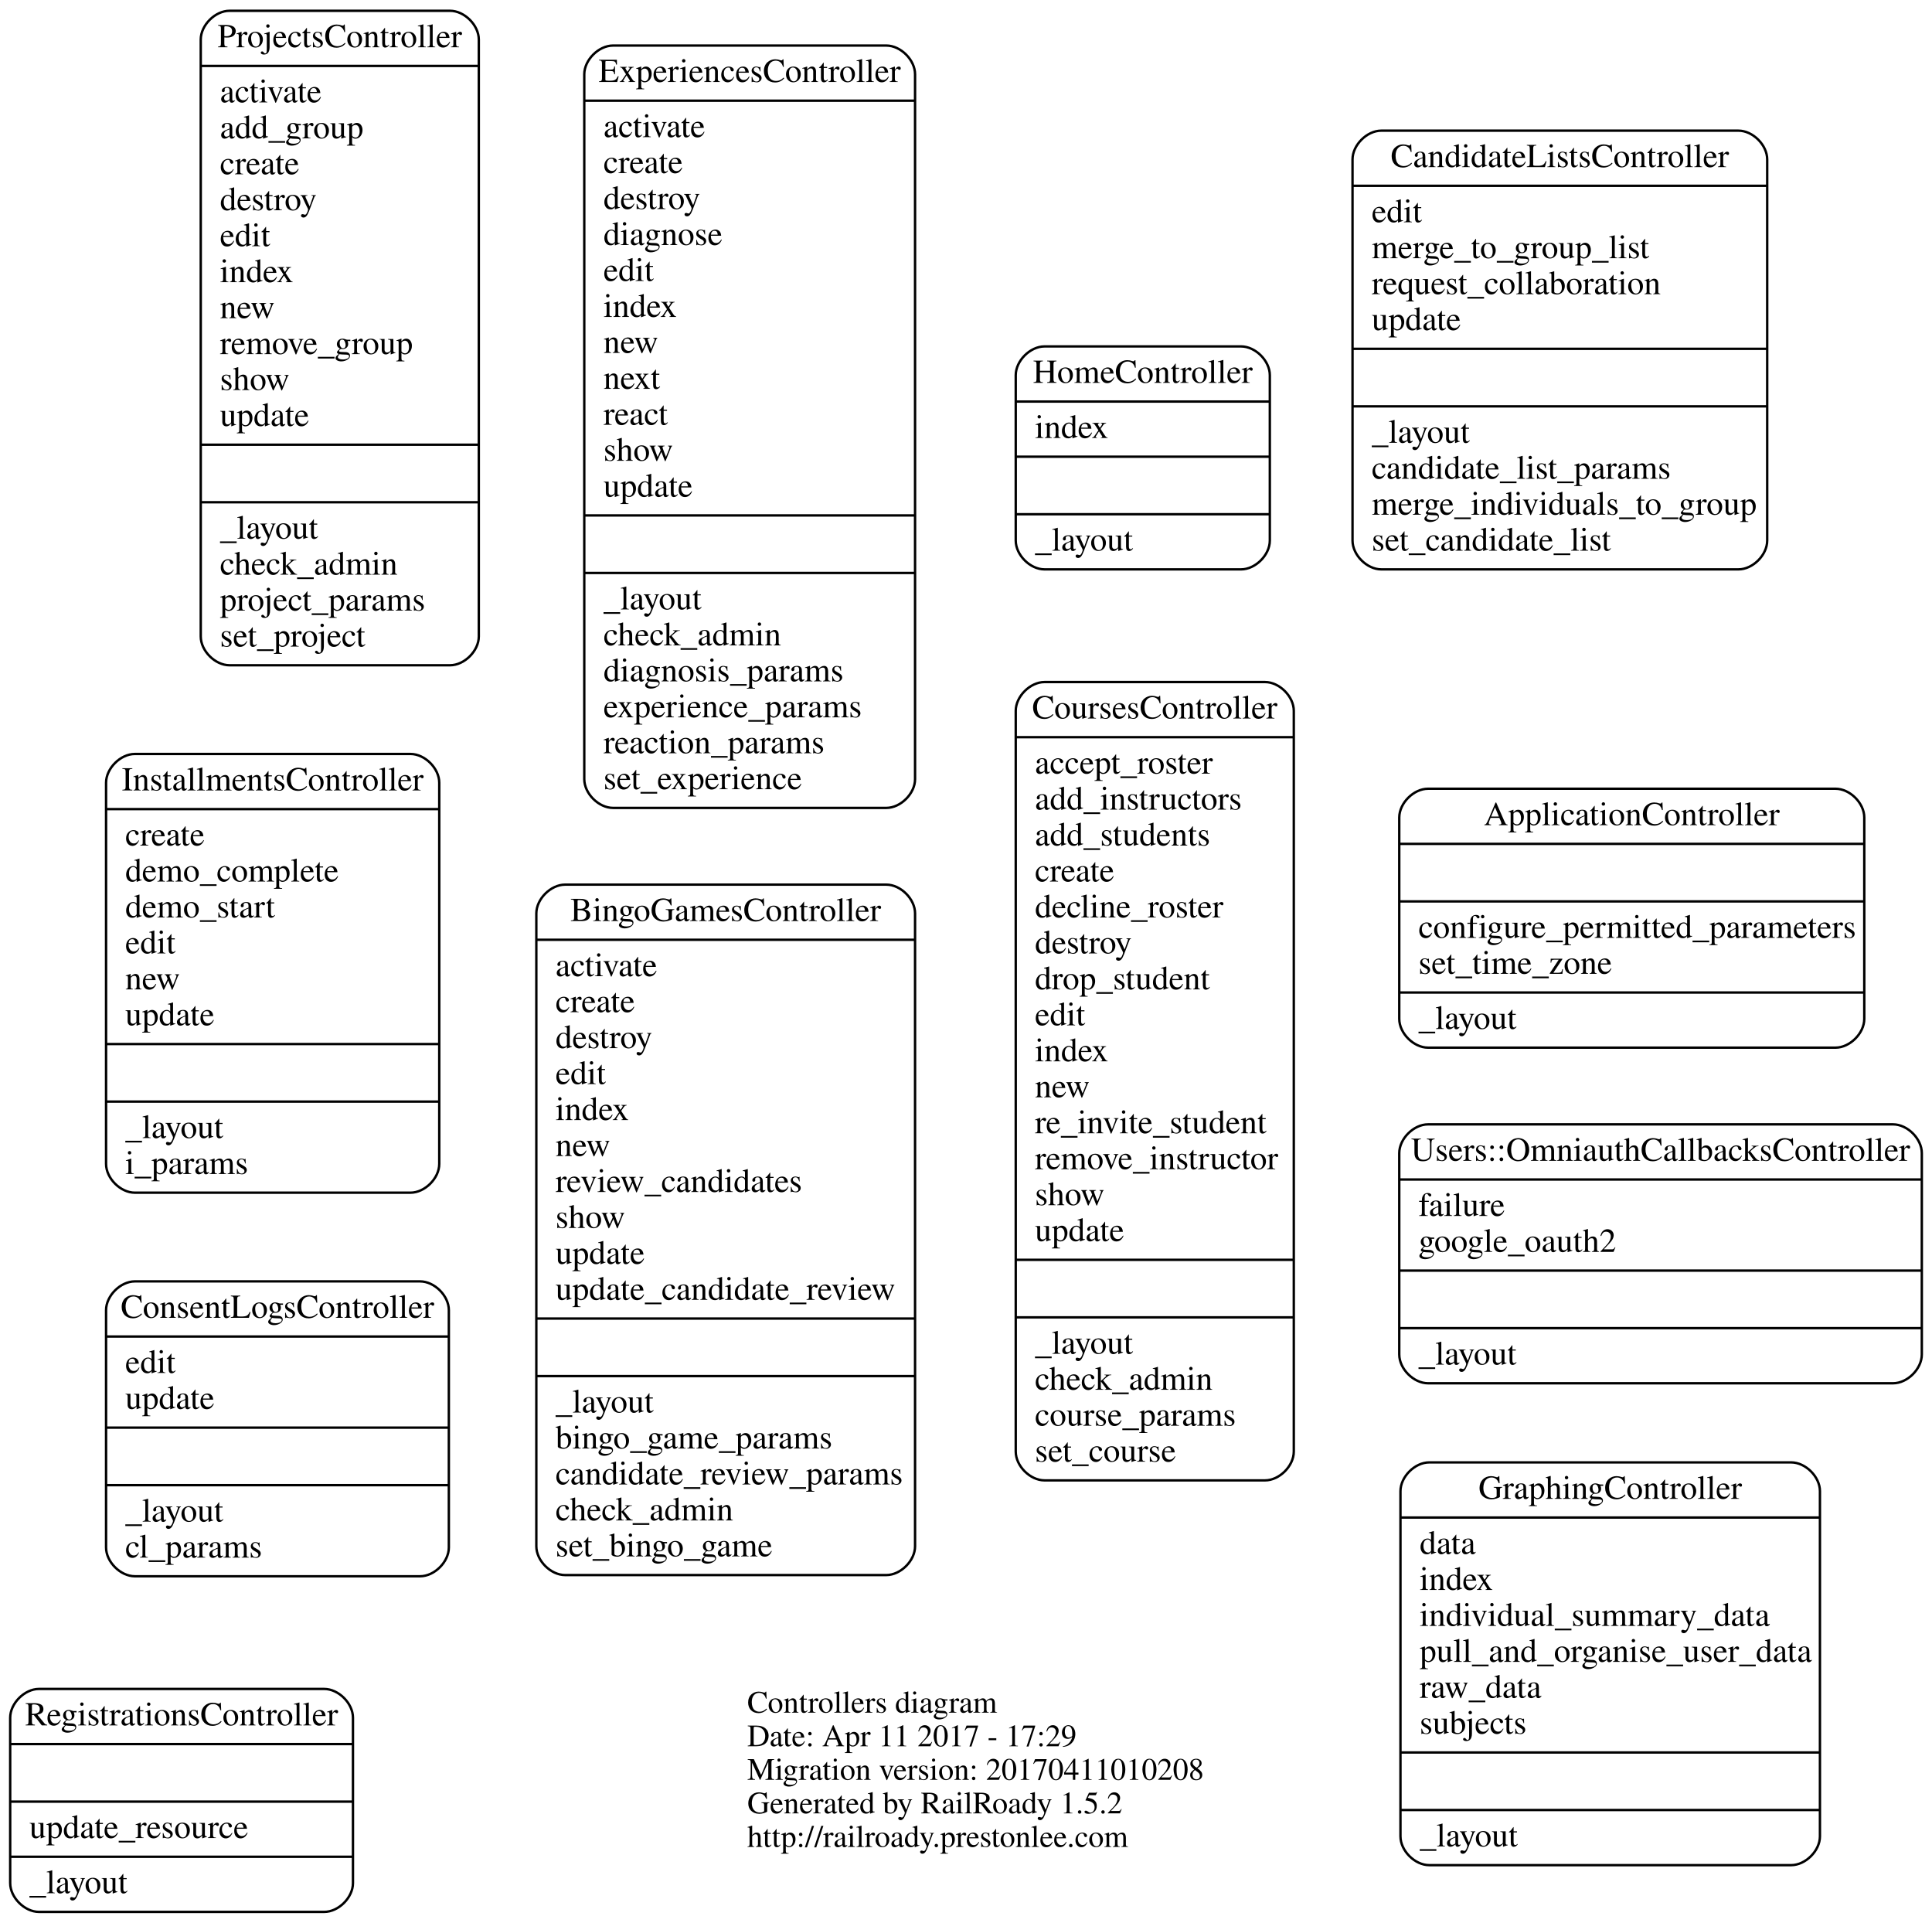
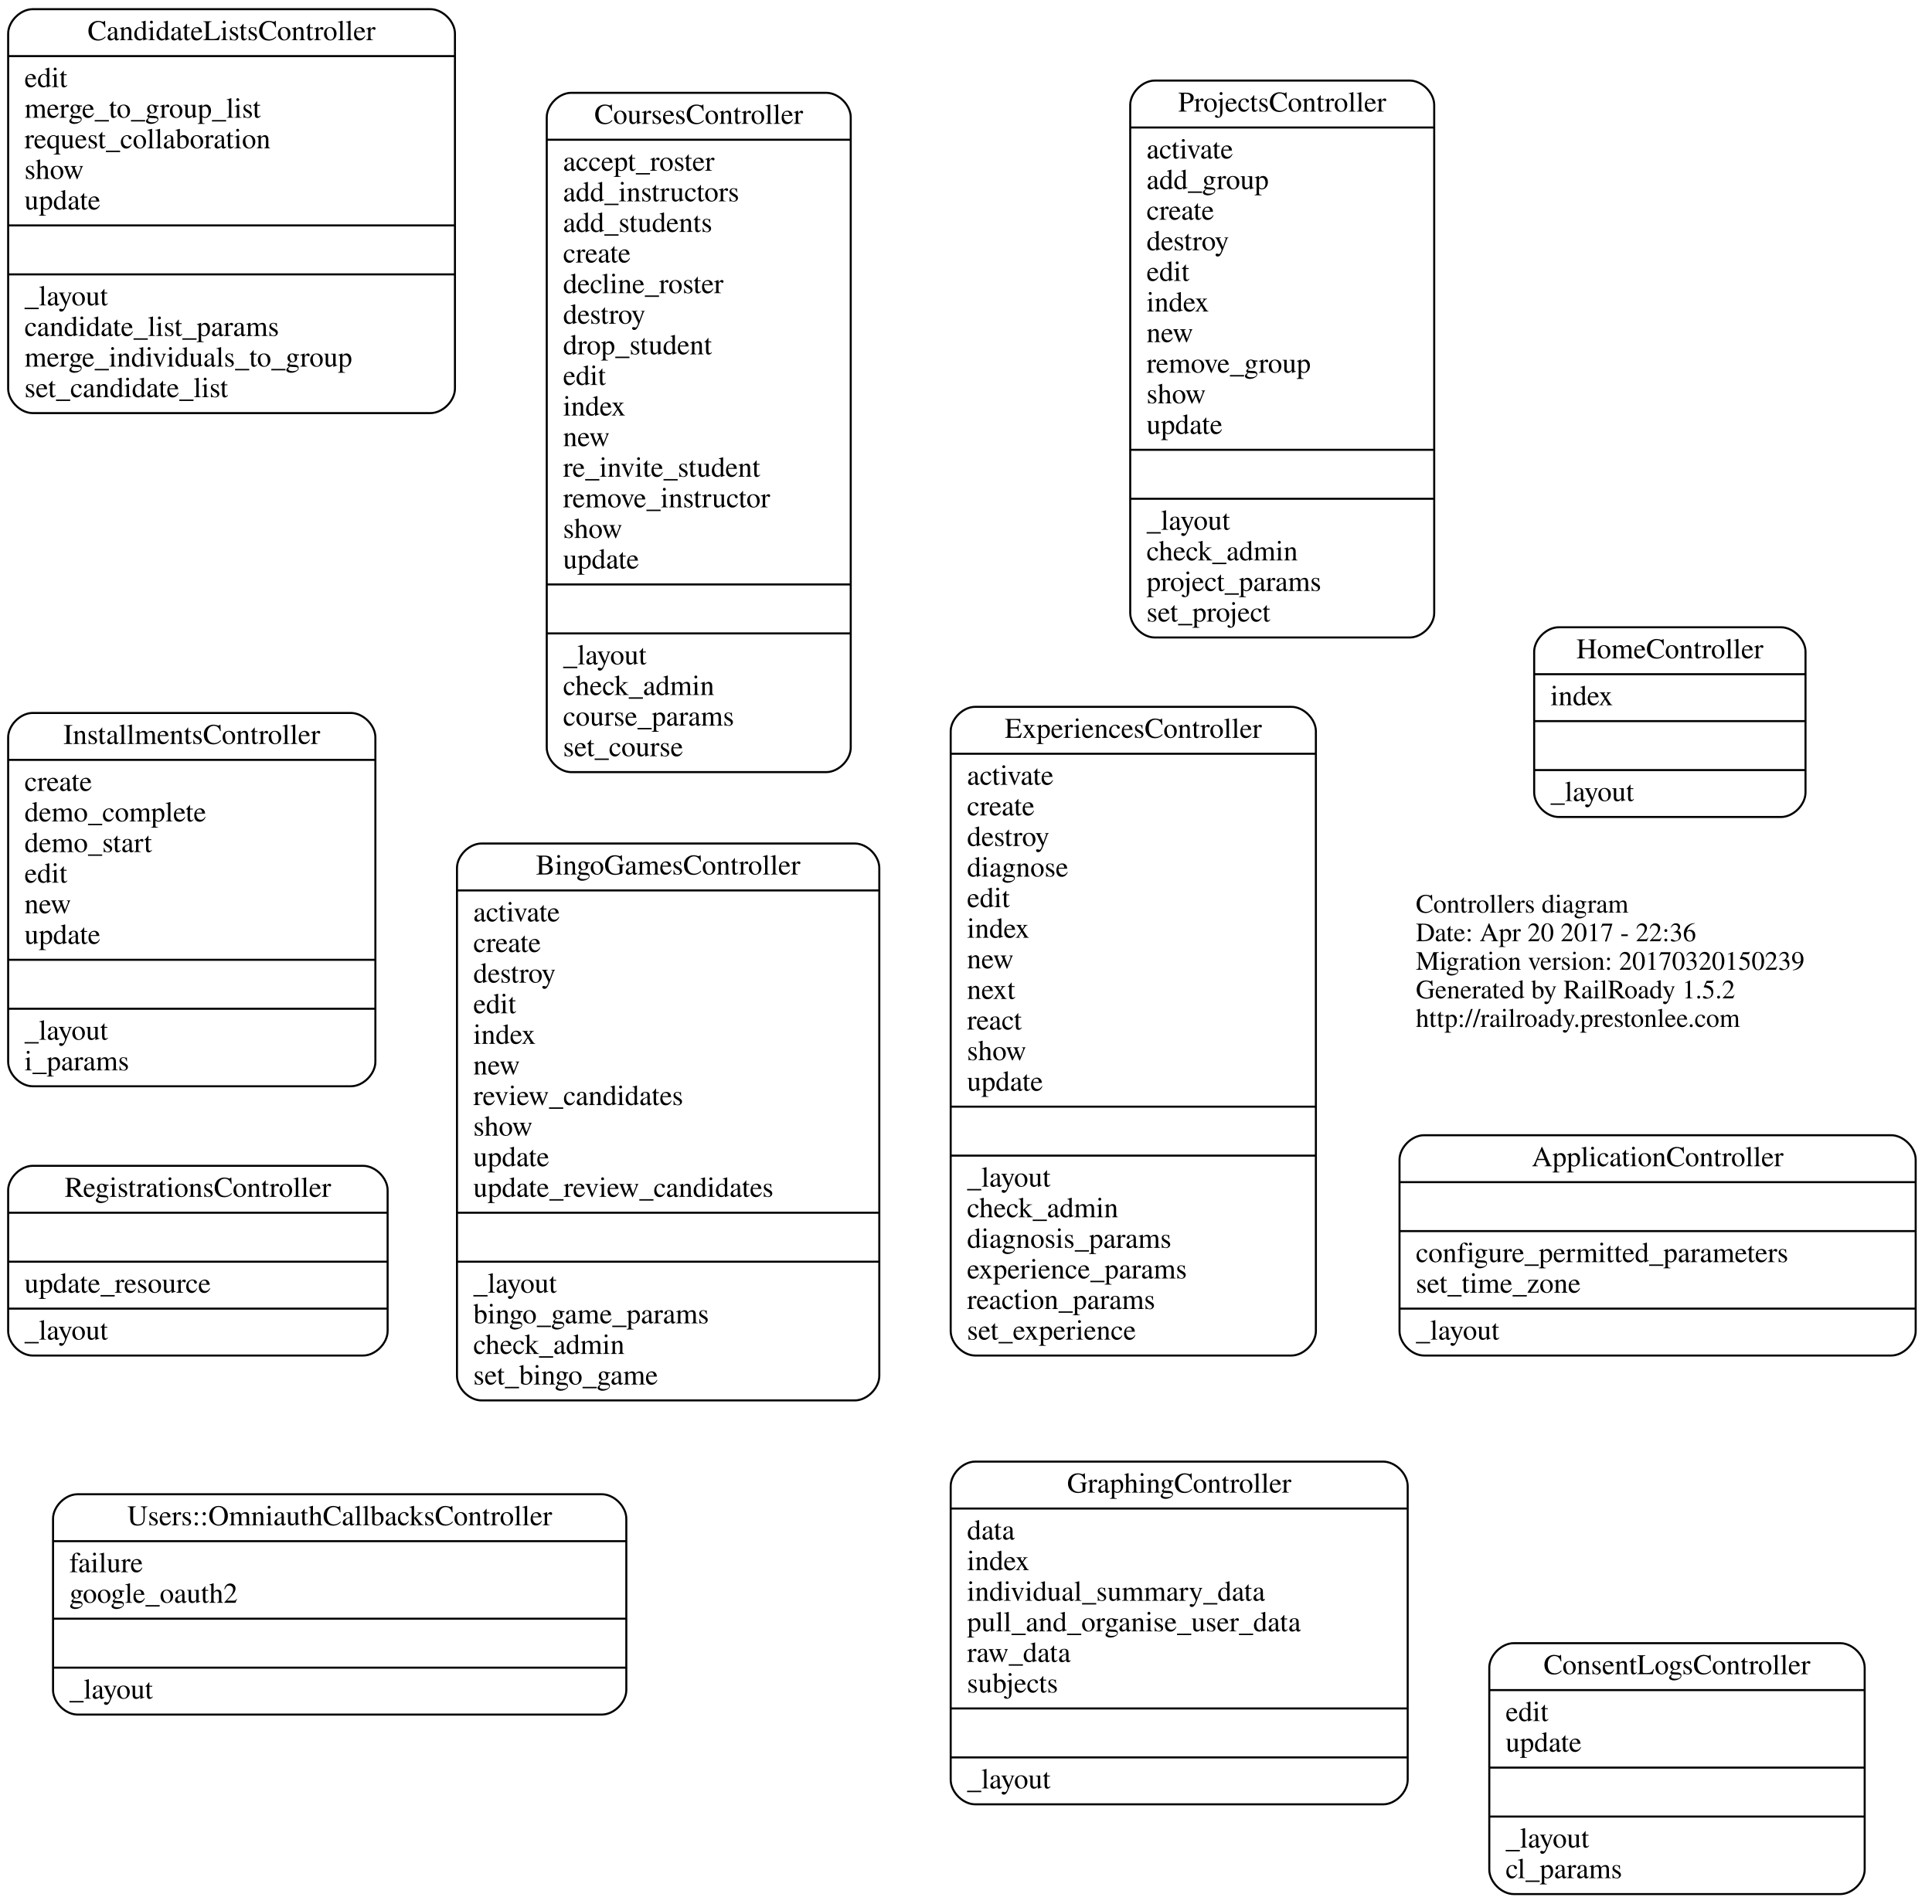
- <svg xmlns="http://www.w3.org/2000/svg" width="806pt" height="802pt" viewBox="0.00 0.00 805.50 802.00">
-   <g id="graph0" class="graph" transform="scale(1 1) rotate(0) translate(303.5 498)">
-     <polygon fill="none" stroke="none" points="-303.5,304 -303.5,-498 502,-498 502,304 -303.5,304" />
+ <svg xmlns="http://www.w3.org/2000/svg" width="947pt" height="933pt" viewBox="0.00 0.00 947.00 933.00">
+   <g id="graph0" class="graph" transform="scale(1 1) rotate(0) translate(4 929)">
+     <polygon fill="none" stroke="none" points="-4,4 -4,-929 943,-929 943,4 -4,4" />
    <g id="node1" class="node">
-       <text text-anchor="start" x="8" y="216.4" font-family="Times,serif" font-size="13.00">Controllers diagram</text>
-       <text text-anchor="start" x="8" y="230.4" font-family="Times,serif" font-size="13.00">Date: Apr 11 2017 - 17:29</text>
-       <text text-anchor="start" x="8" y="244.4" font-family="Times,serif" font-size="13.00">Migration version: 20170411010208</text>
-       <text text-anchor="start" x="8" y="258.4" font-family="Times,serif" font-size="13.00">Generated by RailRoady 1.5.2</text>
-       <text text-anchor="start" x="8" y="272.4" font-family="Times,serif" font-size="13.00">http://railroady.prestonlee.com</text>
+       <text text-anchor="start" x="690" y="-481.6" font-family="Times,serif" font-size="13.00">Controllers diagram</text>
+       <text text-anchor="start" x="690" y="-467.6" font-family="Times,serif" font-size="13.00">Date: Apr 20 2017 - 22:36</text>
+       <text text-anchor="start" x="690" y="-453.6" font-family="Times,serif" font-size="13.00">Migration version: 20170320150239</text>
+       <text text-anchor="start" x="690" y="-439.6" font-family="Times,serif" font-size="13.00">Generated by RailRoady 1.5.2</text>
+       <text text-anchor="start" x="690" y="-425.6" font-family="Times,serif" font-size="13.00">http://railroady.prestonlee.com</text>
    </g>
    <g id="node2" class="node">
-       <path fill="none" stroke="black" d="M-208,-220.5C-208,-220.5 -116,-220.5 -116,-220.5 -110,-220.5 -104,-226.5 -104,-232.5 -104,-232.5 -104,-481.5 -104,-481.5 -104,-487.5 -110,-493.5 -116,-493.5 -116,-493.5 -208,-493.5 -208,-493.5 -214,-493.5 -220,-487.5 -220,-481.5 -220,-481.5 -220,-232.5 -220,-232.5 -220,-226.5 -214,-220.5 -208,-220.5" />
-       <text text-anchor="middle" x="-162" y="-478.3" font-family="Times,serif" font-size="14.00">ProjectsController</text>
-       <polyline fill="none" stroke="black" points="-220,-470.5 -104,-470.5 " />
-       <text text-anchor="start" x="-212" y="-455.3" font-family="Times,serif" font-size="14.00">activate</text>
-       <text text-anchor="start" x="-212" y="-440.3" font-family="Times,serif" font-size="14.00">add_group</text>
-       <text text-anchor="start" x="-212" y="-425.3" font-family="Times,serif" font-size="14.00">create</text>
-       <text text-anchor="start" x="-212" y="-410.3" font-family="Times,serif" font-size="14.00">destroy</text>
-       <text text-anchor="start" x="-212" y="-395.3" font-family="Times,serif" font-size="14.00">edit</text>
-       <text text-anchor="start" x="-212" y="-380.3" font-family="Times,serif" font-size="14.00">index</text>
-       <text text-anchor="start" x="-212" y="-365.3" font-family="Times,serif" font-size="14.00">new</text>
-       <text text-anchor="start" x="-212" y="-350.3" font-family="Times,serif" font-size="14.00">remove_group</text>
-       <text text-anchor="start" x="-212" y="-335.3" font-family="Times,serif" font-size="14.00">show</text>
-       <text text-anchor="start" x="-212" y="-320.3" font-family="Times,serif" font-size="14.00">update</text>
-       <polyline fill="none" stroke="black" points="-220,-312.5 -104,-312.5 " />
-       <polyline fill="none" stroke="black" points="-220,-288.5 -104,-288.5 " />
-       <text text-anchor="start" x="-212" y="-273.3" font-family="Times,serif" font-size="14.00">_layout</text>
-       <text text-anchor="start" x="-212" y="-258.3" font-family="Times,serif" font-size="14.00">check_admin</text>
-       <text text-anchor="start" x="-212" y="-243.3" font-family="Times,serif" font-size="14.00">project_params</text>
-       <text text-anchor="start" x="-212" y="-228.3" font-family="Times,serif" font-size="14.00">set_project</text>
+       <path fill="none" stroke="black" d="M694,-264.5C694,-264.5 923,-264.5 923,-264.5 929,-264.5 935,-270.5 935,-276.5 935,-276.5 935,-360.5 935,-360.5 935,-366.5 929,-372.5 923,-372.5 923,-372.5 694,-372.5 694,-372.5 688,-372.5 682,-366.5 682,-360.5 682,-360.5 682,-276.5 682,-276.5 682,-270.5 688,-264.5 694,-264.5" />
+       <text text-anchor="middle" x="808.5" y="-357.3" font-family="Times,serif" font-size="14.00">ApplicationController</text>
+       <polyline fill="none" stroke="black" points="682,-349.5 935,-349.5 " />
+       <polyline fill="none" stroke="black" points="682,-325.5 935,-325.5 " />
+       <text text-anchor="start" x="690" y="-310.3" font-family="Times,serif" font-size="14.00">configure_permitted_parameters</text>
+       <text text-anchor="start" x="690" y="-295.3" font-family="Times,serif" font-size="14.00">set_time_zone</text>
+       <polyline fill="none" stroke="black" points="682,-287.5 935,-287.5 " />
+       <text text-anchor="start" x="690" y="-272.3" font-family="Times,serif" font-size="14.00">_layout</text>
    </g>
    <g id="node3" class="node">
-       <path fill="none" stroke="black" d="M-68,159C-68,159 66,159 66,159 72,159 78,153 78,147 78,147 78,-117 78,-117 78,-123 72,-129 66,-129 66,-129 -68,-129 -68,-129 -74,-129 -80,-123 -80,-117 -80,-117 -80,147 -80,147 -80,153 -74,159 -68,159" />
-       <text text-anchor="middle" x="-1" y="-113.8" font-family="Times,serif" font-size="14.00">BingoGamesController</text>
-       <polyline fill="none" stroke="black" points="-80,-106 78,-106 " />
-       <text text-anchor="start" x="-72" y="-90.8" font-family="Times,serif" font-size="14.00">activate</text>
-       <text text-anchor="start" x="-72" y="-75.8" font-family="Times,serif" font-size="14.00">create</text>
-       <text text-anchor="start" x="-72" y="-60.8" font-family="Times,serif" font-size="14.00">destroy</text>
-       <text text-anchor="start" x="-72" y="-45.8" font-family="Times,serif" font-size="14.00">edit</text>
-       <text text-anchor="start" x="-72" y="-30.8" font-family="Times,serif" font-size="14.00">index</text>
-       <text text-anchor="start" x="-72" y="-15.8" font-family="Times,serif" font-size="14.00">new</text>
-       <text text-anchor="start" x="-72" y="-0.8" font-family="Times,serif" font-size="14.00">review_candidates</text>
-       <text text-anchor="start" x="-72" y="14.2" font-family="Times,serif" font-size="14.00">show</text>
-       <text text-anchor="start" x="-72" y="29.2" font-family="Times,serif" font-size="14.00">update</text>
-       <text text-anchor="start" x="-72" y="44.2" font-family="Times,serif" font-size="14.00">update_candidate_review</text>
-       <polyline fill="none" stroke="black" points="-80,52 78,52 " />
-       <polyline fill="none" stroke="black" points="-80,76 78,76 " />
-       <text text-anchor="start" x="-72" y="91.2" font-family="Times,serif" font-size="14.00">_layout</text>
-       <text text-anchor="start" x="-72" y="106.2" font-family="Times,serif" font-size="14.00">bingo_game_params</text>
-       <text text-anchor="start" x="-72" y="121.2" font-family="Times,serif" font-size="14.00">candidate_review_params</text>
-       <text text-anchor="start" x="-72" y="136.2" font-family="Times,serif" font-size="14.00">check_admin</text>
-       <text text-anchor="start" x="-72" y="151.2" font-family="Times,serif" font-size="14.00">set_bingo_game</text>
+       <path fill="none" stroke="black" d="M232,-242.5C232,-242.5 415,-242.5 415,-242.5 421,-242.5 427,-248.5 427,-254.5 427,-254.5 427,-503.5 427,-503.5 427,-509.5 421,-515.5 415,-515.5 415,-515.5 232,-515.5 232,-515.5 226,-515.5 220,-509.5 220,-503.5 220,-503.5 220,-254.5 220,-254.5 220,-248.5 226,-242.5 232,-242.5" />
+       <text text-anchor="middle" x="323.5" y="-500.3" font-family="Times,serif" font-size="14.00">BingoGamesController</text>
+       <polyline fill="none" stroke="black" points="220,-492.5 427,-492.5 " />
+       <text text-anchor="start" x="228" y="-477.3" font-family="Times,serif" font-size="14.00">activate</text>
+       <text text-anchor="start" x="228" y="-462.3" font-family="Times,serif" font-size="14.00">create</text>
+       <text text-anchor="start" x="228" y="-447.3" font-family="Times,serif" font-size="14.00">destroy</text>
+       <text text-anchor="start" x="228" y="-432.3" font-family="Times,serif" font-size="14.00">edit</text>
+       <text text-anchor="start" x="228" y="-417.3" font-family="Times,serif" font-size="14.00">index</text>
+       <text text-anchor="start" x="228" y="-402.3" font-family="Times,serif" font-size="14.00">new</text>
+       <text text-anchor="start" x="228" y="-387.3" font-family="Times,serif" font-size="14.00">review_candidates</text>
+       <text text-anchor="start" x="228" y="-372.3" font-family="Times,serif" font-size="14.00">show</text>
+       <text text-anchor="start" x="228" y="-357.3" font-family="Times,serif" font-size="14.00">update</text>
+       <text text-anchor="start" x="228" y="-342.3" font-family="Times,serif" font-size="14.00">update_review_candidates</text>
+       <polyline fill="none" stroke="black" points="220,-334.5 427,-334.5 " />
+       <polyline fill="none" stroke="black" points="220,-310.5 427,-310.5 " />
+       <text text-anchor="start" x="228" y="-295.3" font-family="Times,serif" font-size="14.00">_layout</text>
+       <text text-anchor="start" x="228" y="-280.3" font-family="Times,serif" font-size="14.00">bingo_game_params</text>
+       <text text-anchor="start" x="228" y="-265.3" font-family="Times,serif" font-size="14.00">check_admin</text>
+       <text text-anchor="start" x="228" y="-250.3" font-family="Times,serif" font-size="14.00">set_bingo_game</text>
    </g>
    <g id="node4" class="node">
-       <path fill="none" stroke="black" d="M272.5,-260.5C272.5,-260.5 421.5,-260.5 421.5,-260.5 427.5,-260.5 433.5,-266.5 433.5,-272.5 433.5,-272.5 433.5,-431.5 433.5,-431.5 433.5,-437.5 427.5,-443.5 421.5,-443.5 421.5,-443.5 272.5,-443.5 272.5,-443.5 266.5,-443.5 260.5,-437.5 260.5,-431.5 260.5,-431.5 260.5,-272.5 260.5,-272.5 260.5,-266.5 266.5,-260.5 272.5,-260.5" />
-       <text text-anchor="middle" x="347" y="-428.3" font-family="Times,serif" font-size="14.00">CandidateListsController</text>
-       <polyline fill="none" stroke="black" points="260.5,-420.5 433.5,-420.5 " />
-       <text text-anchor="start" x="268.5" y="-405.3" font-family="Times,serif" font-size="14.00">edit</text>
-       <text text-anchor="start" x="268.5" y="-390.3" font-family="Times,serif" font-size="14.00">merge_to_group_list</text>
-       <text text-anchor="start" x="268.5" y="-375.3" font-family="Times,serif" font-size="14.00">request_collaboration</text>
-       <text text-anchor="start" x="268.5" y="-360.3" font-family="Times,serif" font-size="14.00">update</text>
-       <polyline fill="none" stroke="black" points="260.5,-352.5 433.5,-352.5 " />
-       <polyline fill="none" stroke="black" points="260.5,-328.5 433.5,-328.5 " />
-       <text text-anchor="start" x="268.5" y="-313.3" font-family="Times,serif" font-size="14.00">_layout</text>
-       <text text-anchor="start" x="268.5" y="-298.3" font-family="Times,serif" font-size="14.00">candidate_list_params</text>
-       <text text-anchor="start" x="268.5" y="-283.3" font-family="Times,serif" font-size="14.00">merge_individuals_to_group</text>
-       <text text-anchor="start" x="268.5" y="-268.3" font-family="Times,serif" font-size="14.00">set_candidate_list</text>
+       <path fill="none" stroke="black" d="M12,-726.5C12,-726.5 207,-726.5 207,-726.5 213,-726.5 219,-732.5 219,-738.5 219,-738.5 219,-912.5 219,-912.5 219,-918.5 213,-924.5 207,-924.5 207,-924.5 12,-924.5 12,-924.5 6,-924.5 0,-918.5 0,-912.5 0,-912.5 0,-738.5 0,-738.5 0,-732.5 6,-726.5 12,-726.5" />
+       <text text-anchor="middle" x="109.5" y="-909.3" font-family="Times,serif" font-size="14.00">CandidateListsController</text>
+       <polyline fill="none" stroke="black" points="0,-901.5 219,-901.5 " />
+       <text text-anchor="start" x="8" y="-886.3" font-family="Times,serif" font-size="14.00">edit</text>
+       <text text-anchor="start" x="8" y="-871.3" font-family="Times,serif" font-size="14.00">merge_to_group_list</text>
+       <text text-anchor="start" x="8" y="-856.3" font-family="Times,serif" font-size="14.00">request_collaboration</text>
+       <text text-anchor="start" x="8" y="-841.3" font-family="Times,serif" font-size="14.00">show</text>
+       <text text-anchor="start" x="8" y="-826.3" font-family="Times,serif" font-size="14.00">update</text>
+       <polyline fill="none" stroke="black" points="0,-818.5 219,-818.5 " />
+       <polyline fill="none" stroke="black" points="0,-794.5 219,-794.5 " />
+       <text text-anchor="start" x="8" y="-779.3" font-family="Times,serif" font-size="14.00">_layout</text>
+       <text text-anchor="start" x="8" y="-764.3" font-family="Times,serif" font-size="14.00">candidate_list_params</text>
+       <text text-anchor="start" x="8" y="-749.3" font-family="Times,serif" font-size="14.00">merge_individuals_to_group</text>
+       <text text-anchor="start" x="8" y="-734.3" font-family="Times,serif" font-size="14.00">set_candidate_list</text>
    </g>
    <g id="node5" class="node">
-       <path fill="none" stroke="black" d="M132,119.5C132,119.5 224,119.5 224,119.5 230,119.5 236,113.5 236,107.5 236,107.5 236,-201.5 236,-201.5 236,-207.5 230,-213.5 224,-213.5 224,-213.5 132,-213.5 132,-213.5 126,-213.5 120,-207.5 120,-201.5 120,-201.5 120,107.5 120,107.5 120,113.5 126,119.5 132,119.5" />
-       <text text-anchor="middle" x="178" y="-198.3" font-family="Times,serif" font-size="14.00">CoursesController</text>
-       <polyline fill="none" stroke="black" points="120,-190.5 236,-190.5 " />
-       <text text-anchor="start" x="128" y="-175.3" font-family="Times,serif" font-size="14.00">accept_roster</text>
-       <text text-anchor="start" x="128" y="-160.3" font-family="Times,serif" font-size="14.00">add_instructors</text>
-       <text text-anchor="start" x="128" y="-145.3" font-family="Times,serif" font-size="14.00">add_students</text>
-       <text text-anchor="start" x="128" y="-130.3" font-family="Times,serif" font-size="14.00">create</text>
-       <text text-anchor="start" x="128" y="-115.3" font-family="Times,serif" font-size="14.00">decline_roster</text>
-       <text text-anchor="start" x="128" y="-100.3" font-family="Times,serif" font-size="14.00">destroy</text>
-       <text text-anchor="start" x="128" y="-85.3" font-family="Times,serif" font-size="14.00">drop_student</text>
-       <text text-anchor="start" x="128" y="-70.3" font-family="Times,serif" font-size="14.00">edit</text>
-       <text text-anchor="start" x="128" y="-55.3" font-family="Times,serif" font-size="14.00">index</text>
-       <text text-anchor="start" x="128" y="-40.3" font-family="Times,serif" font-size="14.00">new</text>
-       <text text-anchor="start" x="128" y="-25.3" font-family="Times,serif" font-size="14.00">re_invite_student</text>
-       <text text-anchor="start" x="128" y="-10.3" font-family="Times,serif" font-size="14.00">remove_instructor</text>
-       <text text-anchor="start" x="128" y="4.7" font-family="Times,serif" font-size="14.00">show</text>
-       <text text-anchor="start" x="128" y="19.7" font-family="Times,serif" font-size="14.00">update</text>
-       <polyline fill="none" stroke="black" points="120,27.5 236,27.5 " />
-       <polyline fill="none" stroke="black" points="120,51.5 236,51.5 " />
-       <text text-anchor="start" x="128" y="66.7" font-family="Times,serif" font-size="14.00">_layout</text>
-       <text text-anchor="start" x="128" y="81.7" font-family="Times,serif" font-size="14.00">check_admin</text>
-       <text text-anchor="start" x="128" y="96.7" font-family="Times,serif" font-size="14.00">course_params</text>
-       <text text-anchor="start" x="128" y="111.7" font-family="Times,serif" font-size="14.00">set_course</text>
+       <path fill="none" stroke="black" d="M738,-0.5C738,-0.5 898,-0.5 898,-0.5 904,-0.5 910,-6.5 910,-12.5 910,-12.5 910,-111.5 910,-111.5 910,-117.5 904,-123.5 898,-123.5 898,-123.5 738,-123.5 738,-123.5 732,-123.5 726,-117.5 726,-111.5 726,-111.5 726,-12.5 726,-12.5 726,-6.5 732,-0.5 738,-0.5" />
+       <text text-anchor="middle" x="818" y="-108.3" font-family="Times,serif" font-size="14.00">ConsentLogsController</text>
+       <polyline fill="none" stroke="black" points="726,-100.5 910,-100.5 " />
+       <text text-anchor="start" x="734" y="-85.3" font-family="Times,serif" font-size="14.00">edit</text>
+       <text text-anchor="start" x="734" y="-70.3" font-family="Times,serif" font-size="14.00">update</text>
+       <polyline fill="none" stroke="black" points="726,-62.5 910,-62.5 " />
+       <polyline fill="none" stroke="black" points="726,-38.5 910,-38.5 " />
+       <text text-anchor="start" x="734" y="-23.3" font-family="Times,serif" font-size="14.00">_layout</text>
+       <text text-anchor="start" x="734" y="-8.3" font-family="Times,serif" font-size="14.00">cl_params</text>
    </g>
    <g id="node6" class="node">
-       <path fill="none" stroke="black" d="M292,-61C292,-61 462,-61 462,-61 468,-61 474,-67 474,-73 474,-73 474,-157 474,-157 474,-163 468,-169 462,-169 462,-169 292,-169 292,-169 286,-169 280,-163 280,-157 280,-157 280,-73 280,-73 280,-67 286,-61 292,-61" />
-       <text text-anchor="middle" x="377" y="-153.8" font-family="Times,serif" font-size="14.00">ApplicationController</text>
-       <polyline fill="none" stroke="black" points="280,-146 474,-146 " />
-       <polyline fill="none" stroke="black" points="280,-122 474,-122 " />
-       <text text-anchor="start" x="288" y="-106.8" font-family="Times,serif" font-size="14.00">configure_permitted_parameters</text>
-       <text text-anchor="start" x="288" y="-91.8" font-family="Times,serif" font-size="14.00">set_time_zone</text>
-       <polyline fill="none" stroke="black" points="280,-84 474,-84 " />
-       <text text-anchor="start" x="288" y="-68.8" font-family="Times,serif" font-size="14.00">_layout</text>
+       <path fill="none" stroke="black" d="M276,-550.5C276,-550.5 401,-550.5 401,-550.5 407,-550.5 413,-556.5 413,-562.5 413,-562.5 413,-871.5 413,-871.5 413,-877.5 407,-883.5 401,-883.5 401,-883.5 276,-883.5 276,-883.5 270,-883.5 264,-877.5 264,-871.5 264,-871.5 264,-562.5 264,-562.5 264,-556.5 270,-550.5 276,-550.5" />
+       <text text-anchor="middle" x="338.5" y="-868.3" font-family="Times,serif" font-size="14.00">CoursesController</text>
+       <polyline fill="none" stroke="black" points="264,-860.5 413,-860.5 " />
+       <text text-anchor="start" x="272" y="-845.3" font-family="Times,serif" font-size="14.00">accept_roster</text>
+       <text text-anchor="start" x="272" y="-830.3" font-family="Times,serif" font-size="14.00">add_instructors</text>
+       <text text-anchor="start" x="272" y="-815.3" font-family="Times,serif" font-size="14.00">add_students</text>
+       <text text-anchor="start" x="272" y="-800.3" font-family="Times,serif" font-size="14.00">create</text>
+       <text text-anchor="start" x="272" y="-785.3" font-family="Times,serif" font-size="14.00">decline_roster</text>
+       <text text-anchor="start" x="272" y="-770.3" font-family="Times,serif" font-size="14.00">destroy</text>
+       <text text-anchor="start" x="272" y="-755.3" font-family="Times,serif" font-size="14.00">drop_student</text>
+       <text text-anchor="start" x="272" y="-740.3" font-family="Times,serif" font-size="14.00">edit</text>
+       <text text-anchor="start" x="272" y="-725.3" font-family="Times,serif" font-size="14.00">index</text>
+       <text text-anchor="start" x="272" y="-710.3" font-family="Times,serif" font-size="14.00">new</text>
+       <text text-anchor="start" x="272" y="-695.3" font-family="Times,serif" font-size="14.00">re_invite_student</text>
+       <text text-anchor="start" x="272" y="-680.3" font-family="Times,serif" font-size="14.00">remove_instructor</text>
+       <text text-anchor="start" x="272" y="-665.3" font-family="Times,serif" font-size="14.00">show</text>
+       <text text-anchor="start" x="272" y="-650.3" font-family="Times,serif" font-size="14.00">update</text>
+       <polyline fill="none" stroke="black" points="264,-642.5 413,-642.5 " />
+       <polyline fill="none" stroke="black" points="264,-618.5 413,-618.5 " />
+       <text text-anchor="start" x="272" y="-603.3" font-family="Times,serif" font-size="14.00">_layout</text>
+       <text text-anchor="start" x="272" y="-588.3" font-family="Times,serif" font-size="14.00">check_admin</text>
+       <text text-anchor="start" x="272" y="-573.3" font-family="Times,serif" font-size="14.00">course_params</text>
+       <text text-anchor="start" x="272" y="-558.3" font-family="Times,serif" font-size="14.00">set_course</text>
    </g>
    <g id="node7" class="node">
-       <path fill="none" stroke="black" d="M-287.5,299.5C-287.5,299.5 -168.5,299.5 -168.5,299.5 -162.5,299.5 -156.5,293.5 -156.5,287.5 -156.5,287.5 -156.5,218.5 -156.5,218.5 -156.5,212.5 -162.5,206.5 -168.5,206.5 -168.5,206.5 -287.5,206.5 -287.5,206.5 -293.5,206.5 -299.5,212.5 -299.5,218.5 -299.5,218.5 -299.5,287.5 -299.5,287.5 -299.5,293.5 -293.5,299.5 -287.5,299.5" />
-       <text text-anchor="middle" x="-228" y="221.7" font-family="Times,serif" font-size="14.00">RegistrationsController</text>
-       <polyline fill="none" stroke="black" points="-299.5,229.5 -156.5,229.5 " />
-       <polyline fill="none" stroke="black" points="-299.5,253.5 -156.5,253.5 " />
-       <text text-anchor="start" x="-291.5" y="268.7" font-family="Times,serif" font-size="14.00">update_resource</text>
-       <polyline fill="none" stroke="black" points="-299.5,276.5 -156.5,276.5 " />
-       <text text-anchor="start" x="-291.5" y="291.7" font-family="Times,serif" font-size="14.00">_layout</text>
+       <path fill="none" stroke="black" d="M474,-264.5C474,-264.5 629,-264.5 629,-264.5 635,-264.5 641,-270.5 641,-276.5 641,-276.5 641,-570.5 641,-570.5 641,-576.5 635,-582.5 629,-582.5 629,-582.5 474,-582.5 474,-582.5 468,-582.5 462,-576.5 462,-570.5 462,-570.5 462,-276.5 462,-276.5 462,-270.5 468,-264.5 474,-264.5" />
+       <text text-anchor="middle" x="551.5" y="-567.3" font-family="Times,serif" font-size="14.00">ExperiencesController</text>
+       <polyline fill="none" stroke="black" points="462,-559.5 641,-559.5 " />
+       <text text-anchor="start" x="470" y="-544.3" font-family="Times,serif" font-size="14.00">activate</text>
+       <text text-anchor="start" x="470" y="-529.3" font-family="Times,serif" font-size="14.00">create</text>
+       <text text-anchor="start" x="470" y="-514.3" font-family="Times,serif" font-size="14.00">destroy</text>
+       <text text-anchor="start" x="470" y="-499.3" font-family="Times,serif" font-size="14.00">diagnose</text>
+       <text text-anchor="start" x="470" y="-484.3" font-family="Times,serif" font-size="14.00">edit</text>
+       <text text-anchor="start" x="470" y="-469.3" font-family="Times,serif" font-size="14.00">index</text>
+       <text text-anchor="start" x="470" y="-454.3" font-family="Times,serif" font-size="14.00">new</text>
+       <text text-anchor="start" x="470" y="-439.3" font-family="Times,serif" font-size="14.00">next</text>
+       <text text-anchor="start" x="470" y="-424.3" font-family="Times,serif" font-size="14.00">react</text>
+       <text text-anchor="start" x="470" y="-409.3" font-family="Times,serif" font-size="14.00">show</text>
+       <text text-anchor="start" x="470" y="-394.3" font-family="Times,serif" font-size="14.00">update</text>
+       <polyline fill="none" stroke="black" points="462,-386.5 641,-386.5 " />
+       <polyline fill="none" stroke="black" points="462,-362.5 641,-362.5 " />
+       <text text-anchor="start" x="470" y="-347.3" font-family="Times,serif" font-size="14.00">_layout</text>
+       <text text-anchor="start" x="470" y="-332.3" font-family="Times,serif" font-size="14.00">check_admin</text>
+       <text text-anchor="start" x="470" y="-317.3" font-family="Times,serif" font-size="14.00">diagnosis_params</text>
+       <text text-anchor="start" x="470" y="-302.3" font-family="Times,serif" font-size="14.00">experience_params</text>
+       <text text-anchor="start" x="470" y="-287.3" font-family="Times,serif" font-size="14.00">reaction_params</text>
+       <text text-anchor="start" x="470" y="-272.3" font-family="Times,serif" font-size="14.00">set_experience</text>
    </g>
    <g id="node8" class="node">
-       <path fill="none" stroke="black" d="M-48,-161C-48,-161 66,-161 66,-161 72,-161 78,-167 78,-173 78,-173 78,-467 78,-467 78,-473 72,-479 66,-479 66,-479 -48,-479 -48,-479 -54,-479 -60,-473 -60,-467 -60,-467 -60,-173 -60,-173 -60,-167 -54,-161 -48,-161" />
-       <text text-anchor="middle" x="9" y="-463.8" font-family="Times,serif" font-size="14.00">ExperiencesController</text>
-       <polyline fill="none" stroke="black" points="-60,-456 78,-456 " />
-       <text text-anchor="start" x="-52" y="-440.8" font-family="Times,serif" font-size="14.00">activate</text>
-       <text text-anchor="start" x="-52" y="-425.8" font-family="Times,serif" font-size="14.00">create</text>
-       <text text-anchor="start" x="-52" y="-410.8" font-family="Times,serif" font-size="14.00">destroy</text>
-       <text text-anchor="start" x="-52" y="-395.8" font-family="Times,serif" font-size="14.00">diagnose</text>
-       <text text-anchor="start" x="-52" y="-380.8" font-family="Times,serif" font-size="14.00">edit</text>
-       <text text-anchor="start" x="-52" y="-365.8" font-family="Times,serif" font-size="14.00">index</text>
-       <text text-anchor="start" x="-52" y="-350.8" font-family="Times,serif" font-size="14.00">new</text>
-       <text text-anchor="start" x="-52" y="-335.8" font-family="Times,serif" font-size="14.00">next</text>
-       <text text-anchor="start" x="-52" y="-320.8" font-family="Times,serif" font-size="14.00">react</text>
-       <text text-anchor="start" x="-52" y="-305.8" font-family="Times,serif" font-size="14.00">show</text>
-       <text text-anchor="start" x="-52" y="-290.8" font-family="Times,serif" font-size="14.00">update</text>
-       <polyline fill="none" stroke="black" points="-60,-283 78,-283 " />
-       <polyline fill="none" stroke="black" points="-60,-259 78,-259 " />
-       <text text-anchor="start" x="-52" y="-243.8" font-family="Times,serif" font-size="14.00">_layout</text>
-       <text text-anchor="start" x="-52" y="-228.8" font-family="Times,serif" font-size="14.00">check_admin</text>
-       <text text-anchor="start" x="-52" y="-213.8" font-family="Times,serif" font-size="14.00">diagnosis_params</text>
-       <text text-anchor="start" x="-52" y="-198.8" font-family="Times,serif" font-size="14.00">experience_params</text>
-       <text text-anchor="start" x="-52" y="-183.8" font-family="Times,serif" font-size="14.00">reaction_params</text>
-       <text text-anchor="start" x="-52" y="-168.8" font-family="Times,serif" font-size="14.00">set_experience</text>
+       <path fill="none" stroke="black" d="M474,-44.5C474,-44.5 674,-44.5 674,-44.5 680,-44.5 686,-50.5 686,-56.5 686,-56.5 686,-200.5 686,-200.5 686,-206.5 680,-212.5 674,-212.5 674,-212.5 474,-212.5 474,-212.5 468,-212.5 462,-206.5 462,-200.5 462,-200.5 462,-56.5 462,-56.5 462,-50.5 468,-44.5 474,-44.5" />
+       <text text-anchor="middle" x="574" y="-197.3" font-family="Times,serif" font-size="14.00">GraphingController</text>
+       <polyline fill="none" stroke="black" points="462,-189.5 686,-189.5 " />
+       <text text-anchor="start" x="470" y="-174.3" font-family="Times,serif" font-size="14.00">data</text>
+       <text text-anchor="start" x="470" y="-159.3" font-family="Times,serif" font-size="14.00">index</text>
+       <text text-anchor="start" x="470" y="-144.3" font-family="Times,serif" font-size="14.00">individual_summary_data</text>
+       <text text-anchor="start" x="470" y="-129.3" font-family="Times,serif" font-size="14.00">pull_and_organise_user_data</text>
+       <text text-anchor="start" x="470" y="-114.3" font-family="Times,serif" font-size="14.00">raw_data</text>
+       <text text-anchor="start" x="470" y="-99.3" font-family="Times,serif" font-size="14.00">subjects</text>
+       <polyline fill="none" stroke="black" points="462,-91.5 686,-91.5 " />
+       <polyline fill="none" stroke="black" points="462,-67.5 686,-67.5 " />
+       <text text-anchor="start" x="470" y="-52.3" font-family="Times,serif" font-size="14.00">_layout</text>
    </g>
    <g id="node9" class="node">
-       <path fill="none" stroke="black" d="M292,79C292,79 486,79 486,79 492,79 498,73 498,67 498,67 498,-17 498,-17 498,-23 492,-29 486,-29 486,-29 292,-29 292,-29 286,-29 280,-23 280,-17 280,-17 280,67 280,67 280,73 286,79 292,79" />
-       <text text-anchor="middle" x="389" y="-13.8" font-family="Times,serif" font-size="14.00">Users::OmniauthCallbacksController</text>
-       <polyline fill="none" stroke="black" points="280,-6 498,-6 " />
-       <text text-anchor="start" x="288" y="9.2" font-family="Times,serif" font-size="14.00">failure</text>
-       <text text-anchor="start" x="288" y="24.2" font-family="Times,serif" font-size="14.00">google_oauth2</text>
-       <polyline fill="none" stroke="black" points="280,32 498,32 " />
-       <polyline fill="none" stroke="black" points="280,56 498,56 " />
-       <text text-anchor="start" x="288" y="71.2" font-family="Times,serif" font-size="14.00">_layout</text>
+       <path fill="none" stroke="black" d="M760,-528.5C760,-528.5 869,-528.5 869,-528.5 875,-528.5 881,-534.5 881,-540.5 881,-540.5 881,-609.5 881,-609.5 881,-615.5 875,-621.5 869,-621.5 869,-621.5 760,-621.5 760,-621.5 754,-621.5 748,-615.5 748,-609.5 748,-609.5 748,-540.5 748,-540.5 748,-534.5 754,-528.5 760,-528.5" />
+       <text text-anchor="middle" x="814.5" y="-606.3" font-family="Times,serif" font-size="14.00">HomeController</text>
+       <polyline fill="none" stroke="black" points="748,-598.5 881,-598.5 " />
+       <text text-anchor="start" x="756" y="-583.3" font-family="Times,serif" font-size="14.00">index</text>
+       <polyline fill="none" stroke="black" points="748,-575.5 881,-575.5 " />
+       <polyline fill="none" stroke="black" points="748,-551.5 881,-551.5 " />
+       <text text-anchor="start" x="756" y="-536.3" font-family="Times,serif" font-size="14.00">_layout</text>
    </g>
    <g id="node10" class="node">
-       <path fill="none" stroke="black" d="M132,-260.5C132,-260.5 214,-260.5 214,-260.5 220,-260.5 226,-266.5 226,-272.5 226,-272.5 226,-341.5 226,-341.5 226,-347.5 220,-353.5 214,-353.5 214,-353.5 132,-353.5 132,-353.5 126,-353.5 120,-347.5 120,-341.5 120,-341.5 120,-272.5 120,-272.5 120,-266.5 126,-260.5 132,-260.5" />
-       <text text-anchor="middle" x="173" y="-338.3" font-family="Times,serif" font-size="14.00">HomeController</text>
-       <polyline fill="none" stroke="black" points="120,-330.5 226,-330.5 " />
-       <text text-anchor="start" x="128" y="-315.3" font-family="Times,serif" font-size="14.00">index</text>
-       <polyline fill="none" stroke="black" points="120,-307.5 226,-307.5 " />
-       <polyline fill="none" stroke="black" points="120,-283.5 226,-283.5 " />
-       <text text-anchor="start" x="128" y="-268.3" font-family="Times,serif" font-size="14.00">_layout</text>
+       <path fill="none" stroke="black" d="M12,-396.5C12,-396.5 168,-396.5 168,-396.5 174,-396.5 180,-402.5 180,-408.5 180,-408.5 180,-567.5 180,-567.5 180,-573.5 174,-579.5 168,-579.5 168,-579.5 12,-579.5 12,-579.5 6,-579.5 0,-573.5 0,-567.5 0,-567.5 0,-408.5 0,-408.5 0,-402.5 6,-396.5 12,-396.5" />
+       <text text-anchor="middle" x="90" y="-564.3" font-family="Times,serif" font-size="14.00">InstallmentsController</text>
+       <polyline fill="none" stroke="black" points="0,-556.5 180,-556.5 " />
+       <text text-anchor="start" x="8" y="-541.3" font-family="Times,serif" font-size="14.00">create</text>
+       <text text-anchor="start" x="8" y="-526.3" font-family="Times,serif" font-size="14.00">demo_complete</text>
+       <text text-anchor="start" x="8" y="-511.3" font-family="Times,serif" font-size="14.00">demo_start</text>
+       <text text-anchor="start" x="8" y="-496.3" font-family="Times,serif" font-size="14.00">edit</text>
+       <text text-anchor="start" x="8" y="-481.3" font-family="Times,serif" font-size="14.00">new</text>
+       <text text-anchor="start" x="8" y="-466.3" font-family="Times,serif" font-size="14.00">update</text>
+       <polyline fill="none" stroke="black" points="0,-458.5 180,-458.5 " />
+       <polyline fill="none" stroke="black" points="0,-434.5 180,-434.5 " />
+       <text text-anchor="start" x="8" y="-419.3" font-family="Times,serif" font-size="14.00">_layout</text>
+       <text text-anchor="start" x="8" y="-404.3" font-family="Times,serif" font-size="14.00">i_params</text>
    </g>
    <g id="node11" class="node">
-       <path fill="none" stroke="black" d="M-247.5,-0.5C-247.5,-0.5 -132.5,-0.5 -132.5,-0.5 -126.5,-0.5 -120.5,-6.5 -120.5,-12.5 -120.5,-12.5 -120.5,-171.5 -120.5,-171.5 -120.5,-177.5 -126.5,-183.5 -132.5,-183.5 -132.5,-183.5 -247.5,-183.5 -247.5,-183.5 -253.5,-183.5 -259.5,-177.5 -259.5,-171.5 -259.5,-171.5 -259.5,-12.5 -259.5,-12.5 -259.5,-6.5 -253.5,-0.5 -247.5,-0.5" />
-       <text text-anchor="middle" x="-190" y="-168.3" font-family="Times,serif" font-size="14.00">InstallmentsController</text>
-       <polyline fill="none" stroke="black" points="-259.5,-160.5 -120.5,-160.5 " />
-       <text text-anchor="start" x="-251.5" y="-145.3" font-family="Times,serif" font-size="14.00">create</text>
-       <text text-anchor="start" x="-251.5" y="-130.3" font-family="Times,serif" font-size="14.00">demo_complete</text>
-       <text text-anchor="start" x="-251.5" y="-115.3" font-family="Times,serif" font-size="14.00">demo_start</text>
-       <text text-anchor="start" x="-251.5" y="-100.3" font-family="Times,serif" font-size="14.00">edit</text>
-       <text text-anchor="start" x="-251.5" y="-85.3" font-family="Times,serif" font-size="14.00">new</text>
-       <text text-anchor="start" x="-251.5" y="-70.3" font-family="Times,serif" font-size="14.00">update</text>
-       <polyline fill="none" stroke="black" points="-259.5,-62.5 -120.5,-62.5 " />
-       <polyline fill="none" stroke="black" points="-259.5,-38.5 -120.5,-38.5 " />
-       <text text-anchor="start" x="-251.5" y="-23.3" font-family="Times,serif" font-size="14.00">_layout</text>
-       <text text-anchor="start" x="-251.5" y="-8.3" font-family="Times,serif" font-size="14.00">i_params</text>
+       <path fill="none" stroke="black" d="M562,-616.5C562,-616.5 687,-616.5 687,-616.5 693,-616.5 699,-622.5 699,-628.5 699,-628.5 699,-877.5 699,-877.5 699,-883.5 693,-889.5 687,-889.5 687,-889.5 562,-889.5 562,-889.5 556,-889.5 550,-883.5 550,-877.5 550,-877.5 550,-628.5 550,-628.5 550,-622.5 556,-616.5 562,-616.5" />
+       <text text-anchor="middle" x="624.5" y="-874.3" font-family="Times,serif" font-size="14.00">ProjectsController</text>
+       <polyline fill="none" stroke="black" points="550,-866.5 699,-866.5 " />
+       <text text-anchor="start" x="558" y="-851.3" font-family="Times,serif" font-size="14.00">activate</text>
+       <text text-anchor="start" x="558" y="-836.3" font-family="Times,serif" font-size="14.00">add_group</text>
+       <text text-anchor="start" x="558" y="-821.3" font-family="Times,serif" font-size="14.00">create</text>
+       <text text-anchor="start" x="558" y="-806.3" font-family="Times,serif" font-size="14.00">destroy</text>
+       <text text-anchor="start" x="558" y="-791.3" font-family="Times,serif" font-size="14.00">edit</text>
+       <text text-anchor="start" x="558" y="-776.3" font-family="Times,serif" font-size="14.00">index</text>
+       <text text-anchor="start" x="558" y="-761.3" font-family="Times,serif" font-size="14.00">new</text>
+       <text text-anchor="start" x="558" y="-746.3" font-family="Times,serif" font-size="14.00">remove_group</text>
+       <text text-anchor="start" x="558" y="-731.3" font-family="Times,serif" font-size="14.00">show</text>
+       <text text-anchor="start" x="558" y="-716.3" font-family="Times,serif" font-size="14.00">update</text>
+       <polyline fill="none" stroke="black" points="550,-708.5 699,-708.5 " />
+       <polyline fill="none" stroke="black" points="550,-684.5 699,-684.5 " />
+       <text text-anchor="start" x="558" y="-669.3" font-family="Times,serif" font-size="14.00">_layout</text>
+       <text text-anchor="start" x="558" y="-654.3" font-family="Times,serif" font-size="14.00">check_admin</text>
+       <text text-anchor="start" x="558" y="-639.3" font-family="Times,serif" font-size="14.00">project_params</text>
+       <text text-anchor="start" x="558" y="-624.3" font-family="Times,serif" font-size="14.00">set_project</text>
    </g>
    <g id="node12" class="node">
-       <path fill="none" stroke="black" d="M-247.5,159.5C-247.5,159.5 -128.5,159.5 -128.5,159.5 -122.5,159.5 -116.5,153.5 -116.5,147.5 -116.5,147.5 -116.5,48.5 -116.5,48.5 -116.5,42.5 -122.5,36.5 -128.5,36.5 -128.5,36.5 -247.5,36.5 -247.5,36.5 -253.5,36.5 -259.5,42.5 -259.5,48.5 -259.5,48.5 -259.5,147.5 -259.5,147.5 -259.5,153.5 -253.5,159.5 -247.5,159.5" />
-       <text text-anchor="middle" x="-188" y="51.7" font-family="Times,serif" font-size="14.00">ConsentLogsController</text>
-       <polyline fill="none" stroke="black" points="-259.5,59.5 -116.5,59.5 " />
-       <text text-anchor="start" x="-251.5" y="74.7" font-family="Times,serif" font-size="14.00">edit</text>
-       <text text-anchor="start" x="-251.5" y="89.7" font-family="Times,serif" font-size="14.00">update</text>
-       <polyline fill="none" stroke="black" points="-259.5,97.5 -116.5,97.5 " />
-       <polyline fill="none" stroke="black" points="-259.5,121.5 -116.5,121.5 " />
-       <text text-anchor="start" x="-251.5" y="136.7" font-family="Times,serif" font-size="14.00">_layout</text>
-       <text text-anchor="start" x="-251.5" y="151.7" font-family="Times,serif" font-size="14.00">cl_params</text>
+       <path fill="none" stroke="black" d="M12,-264.5C12,-264.5 174,-264.5 174,-264.5 180,-264.5 186,-270.5 186,-276.5 186,-276.5 186,-345.5 186,-345.5 186,-351.5 180,-357.5 174,-357.5 174,-357.5 12,-357.5 12,-357.5 6,-357.5 -2.84217e-14,-351.5 -2.84217e-14,-345.5 -2.84217e-14,-345.5 -2.84217e-14,-276.5 -2.84217e-14,-276.5 -2.84217e-14,-270.5 6,-264.5 12,-264.5" />
+       <text text-anchor="middle" x="93" y="-342.3" font-family="Times,serif" font-size="14.00">RegistrationsController</text>
+       <polyline fill="none" stroke="black" points="-2.84217e-14,-334.5 186,-334.5 " />
+       <polyline fill="none" stroke="black" points="-2.84217e-14,-310.5 186,-310.5 " />
+       <text text-anchor="start" x="8" y="-295.3" font-family="Times,serif" font-size="14.00">update_resource</text>
+       <polyline fill="none" stroke="black" points="-2.84217e-14,-287.5 186,-287.5 " />
+       <text text-anchor="start" x="8" y="-272.3" font-family="Times,serif" font-size="14.00">_layout</text>
    </g>
    <g id="node13" class="node">
-       <path fill="none" stroke="black" d="M292.5,280C292.5,280 443.5,280 443.5,280 449.5,280 455.5,274 455.5,268 455.5,268 455.5,124 455.5,124 455.5,118 449.5,112 443.5,112 443.5,112 292.5,112 292.5,112 286.5,112 280.5,118 280.5,124 280.5,124 280.5,268 280.5,268 280.5,274 286.5,280 292.5,280" />
-       <text text-anchor="middle" x="368" y="127.2" font-family="Times,serif" font-size="14.00">GraphingController</text>
-       <polyline fill="none" stroke="black" points="280.5,135 455.5,135 " />
-       <text text-anchor="start" x="288.5" y="150.2" font-family="Times,serif" font-size="14.00">data</text>
-       <text text-anchor="start" x="288.5" y="165.2" font-family="Times,serif" font-size="14.00">index</text>
-       <text text-anchor="start" x="288.5" y="180.2" font-family="Times,serif" font-size="14.00">individual_summary_data</text>
-       <text text-anchor="start" x="288.5" y="195.2" font-family="Times,serif" font-size="14.00">pull_and_organise_user_data</text>
-       <text text-anchor="start" x="288.5" y="210.2" font-family="Times,serif" font-size="14.00">raw_data</text>
-       <text text-anchor="start" x="288.5" y="225.2" font-family="Times,serif" font-size="14.00">subjects</text>
-       <polyline fill="none" stroke="black" points="280.5,233 455.5,233 " />
-       <polyline fill="none" stroke="black" points="280.5,257 455.5,257 " />
-       <text text-anchor="start" x="288.5" y="272.2" font-family="Times,serif" font-size="14.00">_layout</text>
+       <path fill="none" stroke="black" d="M34,-88.5C34,-88.5 291,-88.5 291,-88.5 297,-88.5 303,-94.5 303,-100.5 303,-100.5 303,-184.5 303,-184.5 303,-190.5 297,-196.5 291,-196.5 291,-196.5 34,-196.5 34,-196.5 28,-196.5 22,-190.5 22,-184.5 22,-184.5 22,-100.5 22,-100.5 22,-94.5 28,-88.5 34,-88.5" />
+       <text text-anchor="middle" x="162.5" y="-181.3" font-family="Times,serif" font-size="14.00">Users::OmniauthCallbacksController</text>
+       <polyline fill="none" stroke="black" points="22,-173.5 303,-173.5 " />
+       <text text-anchor="start" x="30" y="-158.3" font-family="Times,serif" font-size="14.00">failure</text>
+       <text text-anchor="start" x="30" y="-143.3" font-family="Times,serif" font-size="14.00">google_oauth2</text>
+       <polyline fill="none" stroke="black" points="22,-135.5 303,-135.5 " />
+       <polyline fill="none" stroke="black" points="22,-111.5 303,-111.5 " />
+       <text text-anchor="start" x="30" y="-96.3" font-family="Times,serif" font-size="14.00">_layout</text>
    </g>
  </g>
</svg>
